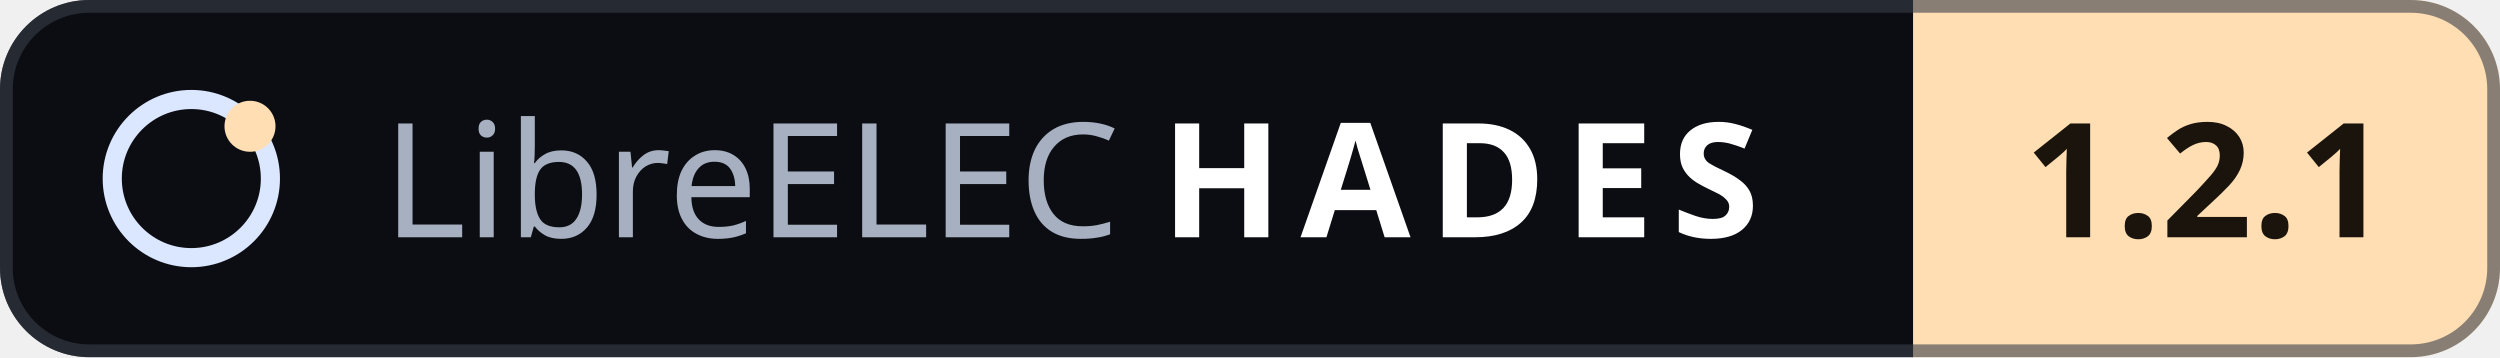
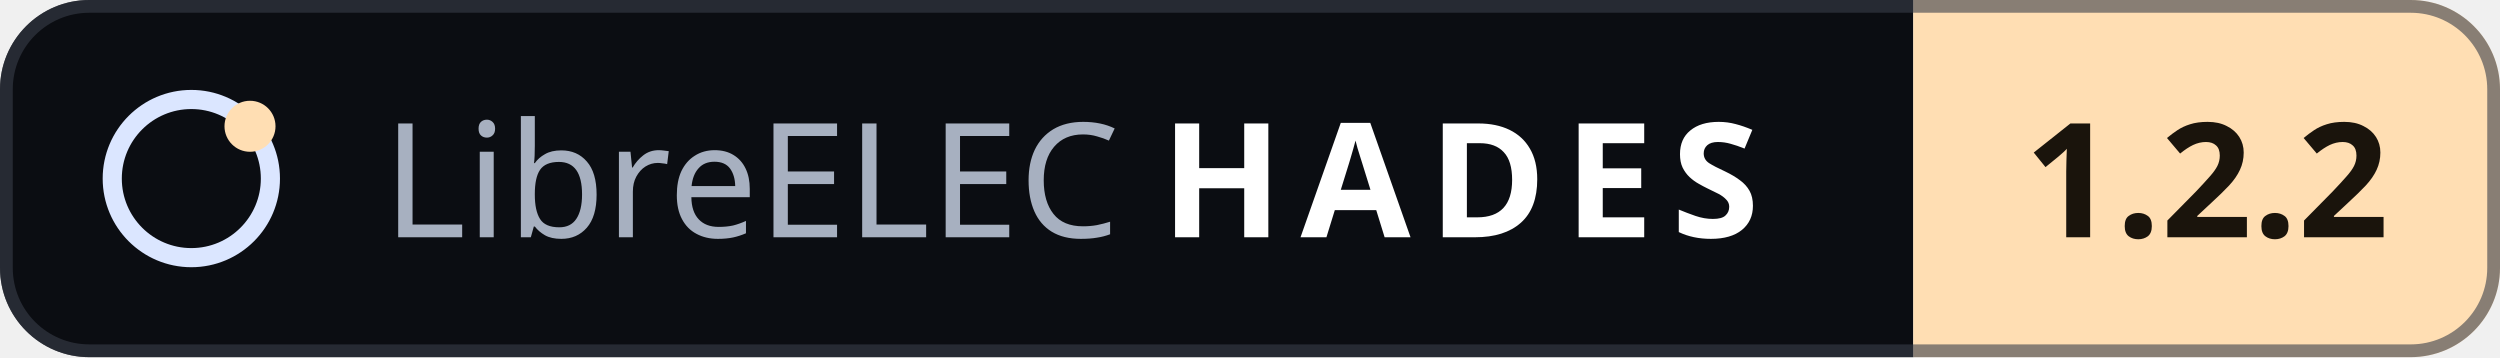
- <svg xmlns="http://www.w3.org/2000/svg" width="196" height="28" viewBox="0 0 196 28" role="img" aria-label="LibreELEC Hades 1.2.1">
+ <svg xmlns="http://www.w3.org/2000/svg" width="196" height="28" viewBox="0 0 196 28" role="img" aria-label="LibreELEC Hades 1.2.2">
  <clipPath id="c">
    <rect width="196" height="28" rx="7" />
  </clipPath>
  <g clip-path="url(#c)">
    <rect width="150" height="28" fill="#0b0d12" />
    <rect x="150" width="46" height="28" fill="#ffdeb3" />
  </g>
  <rect x="0.5" y="0.5" width="195" height="27" rx="6.5" fill="none" stroke="#3a3f4a" stroke-opacity="0.6" />
  <circle cx="15" cy="14" r="6.2" fill="none" stroke="#dbe6ff" stroke-width="1.5" />
  <circle cx="19.6" cy="9.9" r="2" fill="#ffdeb3" />
  <g font-family="-apple-system, BlinkMacSystemFont, 'Segoe UI', 'Noto Sans', Helvetica, Arial, sans-serif" font-size="12.5">
    <text x="30" y="18.6" fill="#a7b0c0" textLength="56" lengthAdjust="spacingAndGlyphs">LibreELEC</text>
    <text x="91" y="18.6" fill="#ffffff" font-weight="600" letter-spacing="1.4" textLength="50" lengthAdjust="spacingAndGlyphs">HADES</text>
-     <text x="173.0" y="18.6" fill="#1a140c" font-weight="700" text-anchor="middle">1.2.1</text>
+     <text x="173.0" y="18.6" fill="#1a140c" font-weight="700" text-anchor="middle">1.2.2</text>
  </g>
</svg>
